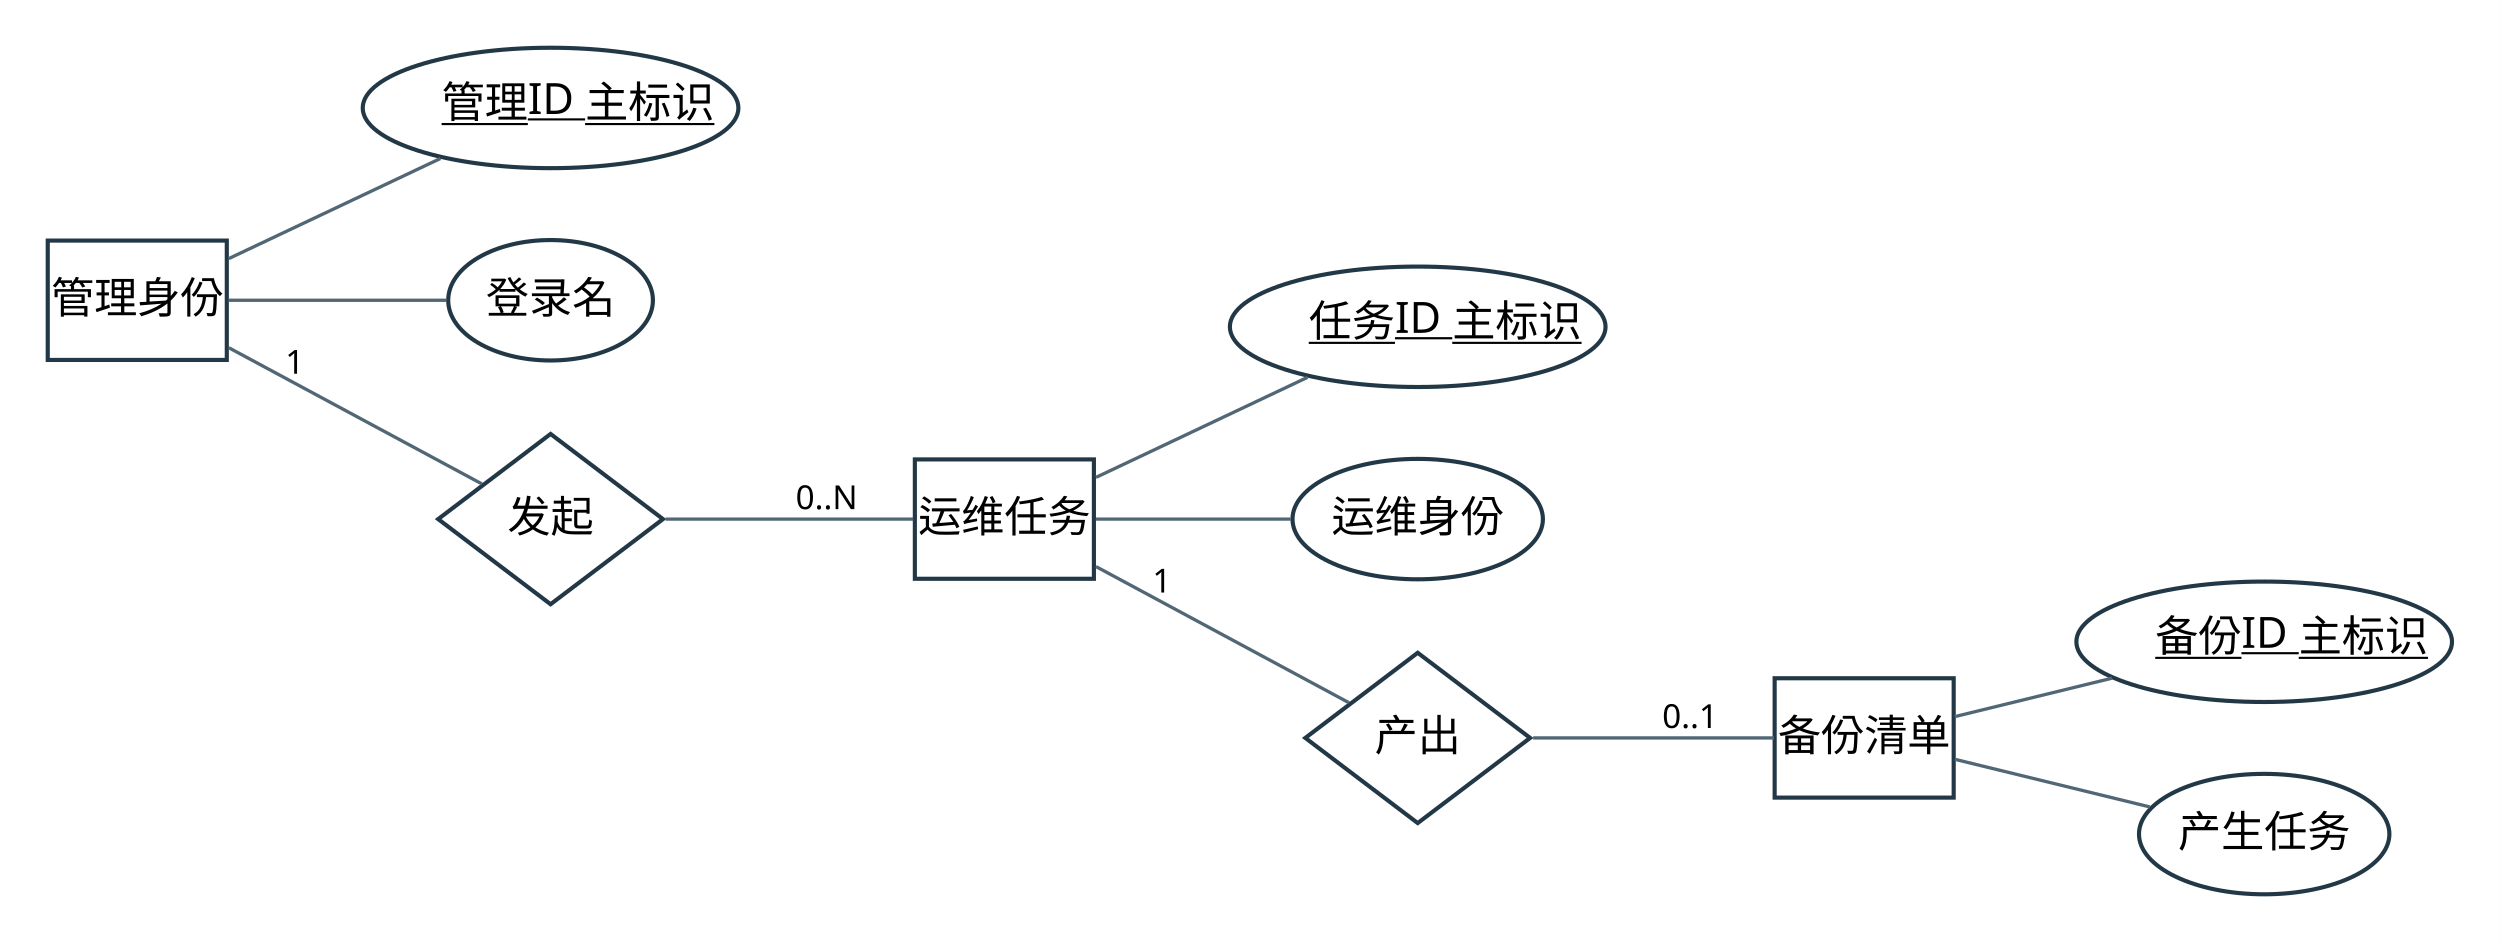
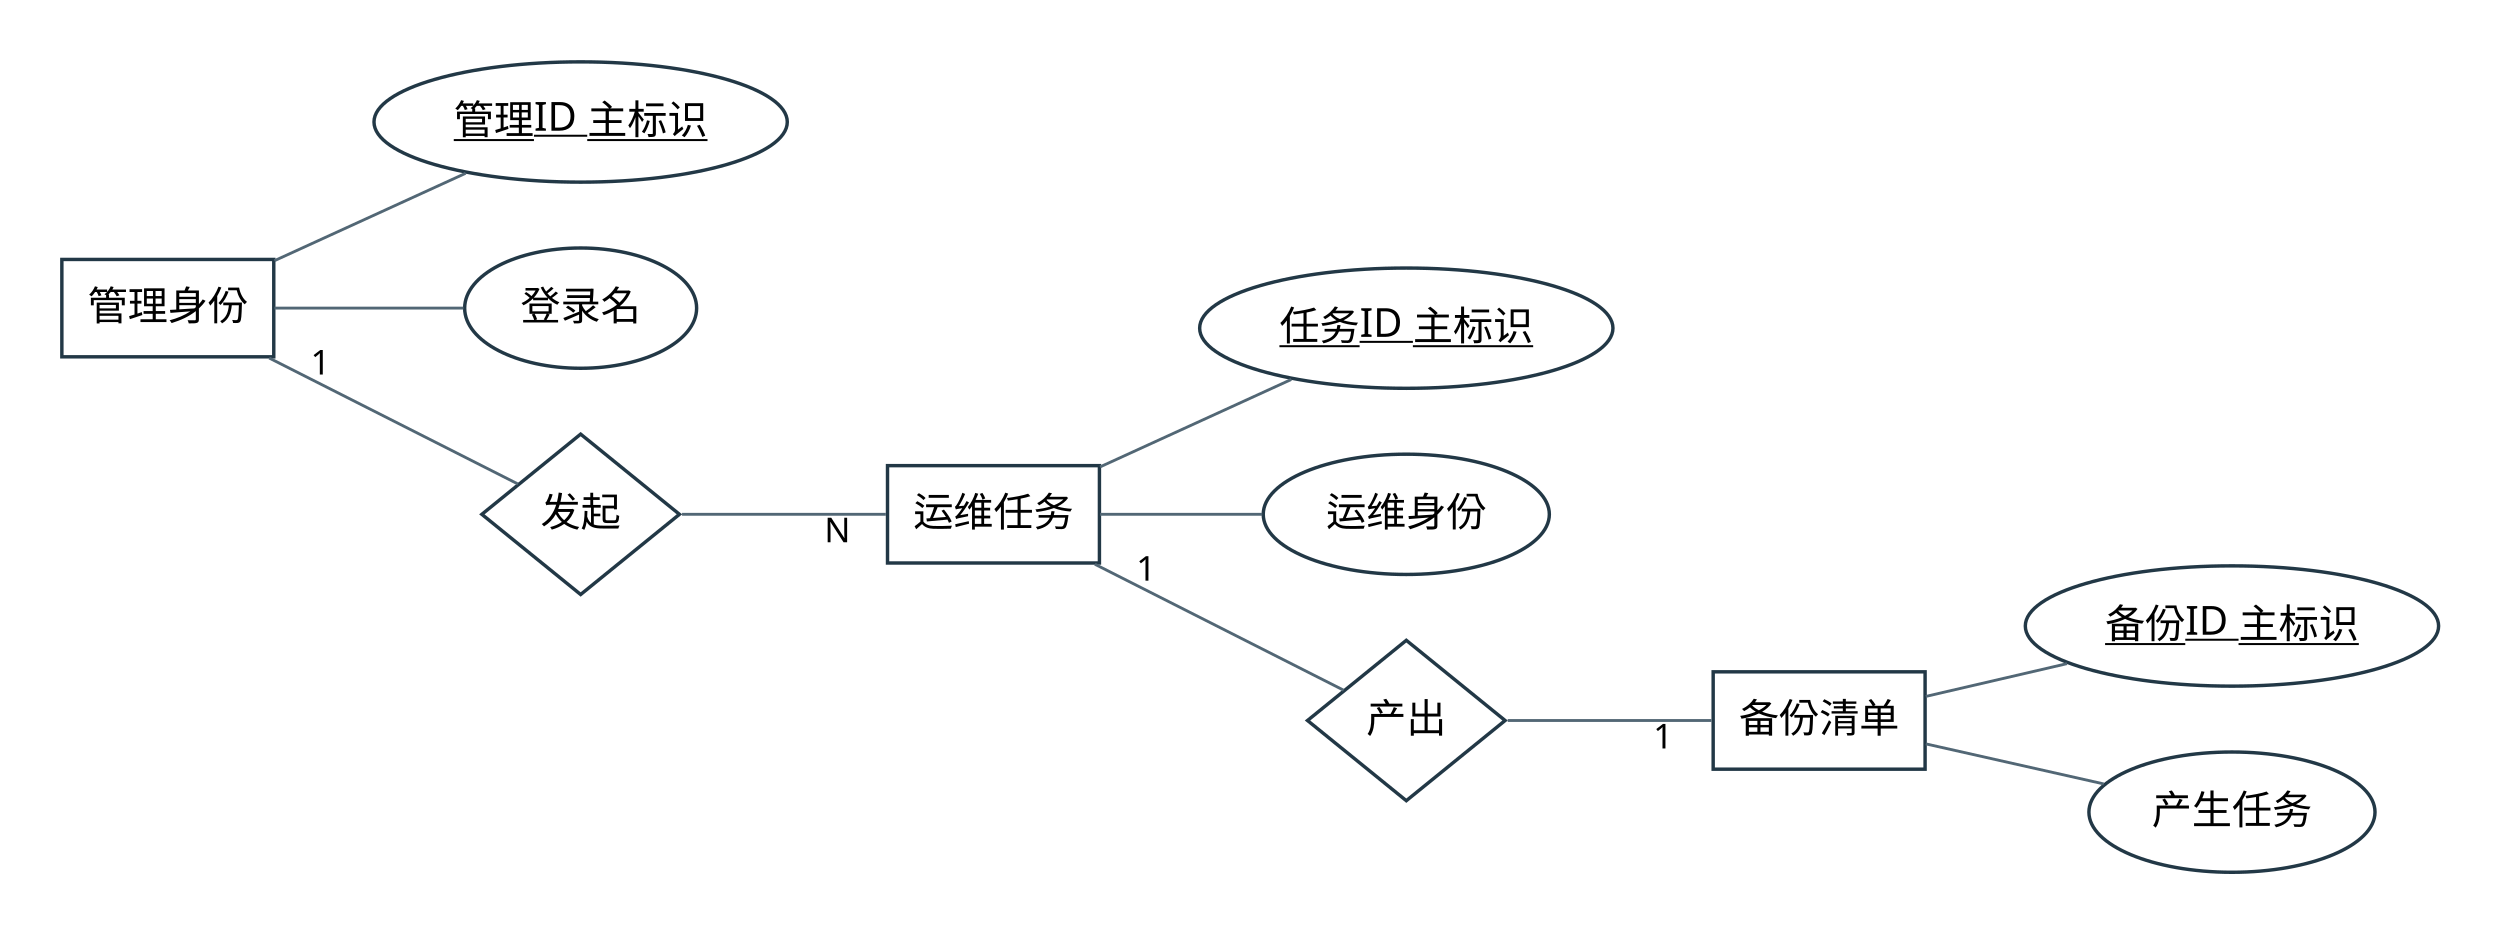
- <svg xmlns="http://www.w3.org/2000/svg" width="754pt" height="284pt" viewBox="0.00 0.00 754.00 284.00">
-   <g id="graph0" class="graph" transform="scale(1 1) rotate(0) translate(14.4 269.72)">
-     <polygon fill="white" stroke="none" points="-14.4,14.4 -14.4,-269.72 739.53,-269.72 739.53,14.4 -14.4,14.4" />
+ <svg xmlns="http://www.w3.org/2000/svg" width="873pt" height="326pt" viewBox="0.00 0.00 873.00 326.00">
+   <g id="graph0" class="graph" transform="scale(1 1) rotate(0) translate(21.6 304.6)">
+     <polygon fill="white" stroke="none" points="-21.6,21.6 -21.6,-304.6 851.56,-304.6 851.56,21.6 -21.6,21.6" />
    <g id="node1" class="node">
-       <polygon fill="white" stroke="#223846" stroke-width="1.25" points="54,-197.16 0,-197.16 0,-161.16 54,-161.16 54,-197.16" />
-       <text xml:space="preserve" text-anchor="middle" x="27" y="-175.26" font-family="Microsoft YaHei" font-size="13.00">管理身份</text>
+       <polygon fill="white" stroke="#223846" stroke-width="1.2" points="74,-214 0,-214 0,-180 74,-180 74,-214" />
+       <text xml:space="preserve" text-anchor="middle" x="37" y="-192.8" font-family="Microsoft YaHei" font-size="14.00">管理身份</text>
    </g>
    <g id="node4" class="node">
-       <ellipse fill="white" stroke="#223846" stroke-width="1.25" cx="151.65" cy="-237.16" rx="56.65" ry="18.16" />
-       <text xml:space="preserve" text-anchor="start" x="118.79" y="-234.26" font-family="Microsoft YaHei" text-decoration="underline" font-size="13.00">管理ID 主标识</text>
+       <ellipse fill="white" stroke="#223846" stroke-width="1.2" cx="181.16" cy="-262" rx="72.16" ry="21" />
+       <text text-decoration="underline" xml:space="preserve" text-anchor="middle" x="181.16" y="-257.8" font-family="Microsoft YaHei" font-size="14.00">管理ID 主标识</text>
    </g>
    <g id="edge1" class="edge">
-       <path fill="none" stroke="#526775" d="M54.61,-191.74C73.35,-200.61 98.54,-212.52 118.42,-221.92" />
+       <path fill="none" stroke="#526775" d="M74.24,-213.57C94.64,-222.9 120.13,-234.55 140.99,-244.09" />
    </g>
    <g id="node5" class="node">
-       <ellipse fill="white" stroke="#223846" stroke-width="1.25" cx="151.65" cy="-179.16" rx="30.87" ry="18.16" />
-       <text xml:space="preserve" text-anchor="middle" x="151.65" y="-175.26" font-family="Microsoft YaHei" font-size="13.00">登录名</text>
+       <ellipse fill="white" stroke="#223846" stroke-width="1.2" cx="181.16" cy="-197" rx="40.5" ry="21" />
+       <text xml:space="preserve" text-anchor="middle" x="181.16" y="-192.8" font-family="Microsoft YaHei" font-size="14.00">登录名</text>
    </g>
    <g id="edge2" class="edge">
-       <path fill="none" stroke="#526775" d="M54.61,-179.16C73.92,-179.16 100.07,-179.16 120.2,-179.16" />
+       <path fill="none" stroke="#526775" d="M74.24,-197C94.4,-197 119.51,-197 140.23,-197" />
    </g>
    <g id="node10" class="node">
-       <polygon fill="white" stroke="#223846" stroke-width="1.25" points="151.65,-138.84 117.75,-113.16 151.65,-87.48 185.55,-113.16 151.65,-138.84" />
-       <text xml:space="preserve" text-anchor="middle" x="151.65" y="-109.26" font-family="Microsoft YaHei" font-size="13.00">发起</text>
+       <polygon fill="white" stroke="#223846" stroke-width="1.2" points="181.16,-153 146.66,-125 181.16,-97 215.66,-125 181.16,-153" />
+       <text xml:space="preserve" text-anchor="middle" x="181.16" y="-120.8" font-family="Microsoft YaHei" font-size="14.00">发起</text>
    </g>
    <g id="edge7" class="edge">
-       <path fill="none" stroke="#526775" d="M54.61,-164.84C77.58,-152.48 110.24,-134.91 130.93,-123.77" />
-       <text xml:space="preserve" text-anchor="middle" x="74.5" y="-157.01" font-family="Microsoft YaHei" font-size="10.00">1</text>
+       <path fill="none" stroke="#526775" d="M72.41,-179.57C99.53,-165.84 136.45,-147.14 159.27,-135.58" />
+       <text xml:space="preserve" text-anchor="middle" x="90.28" y="-173.82" font-family="Microsoft YaHei" font-size="12.00">1</text>
    </g>
    <g id="node2" class="node">
-       <polygon fill="white" stroke="#223846" stroke-width="1.25" points="315.52,-131.16 261.52,-131.16 261.52,-95.16 315.52,-95.16 315.52,-131.16" />
-       <text xml:space="preserve" text-anchor="middle" x="288.52" y="-109.26" font-family="Microsoft YaHei" font-size="13.00">运维任务</text>
+       <polygon fill="white" stroke="#223846" stroke-width="1.2" points="362.32,-142 288.32,-142 288.32,-108 362.32,-108 362.32,-142" />
+       <text xml:space="preserve" text-anchor="middle" x="325.32" y="-120.8" font-family="Microsoft YaHei" font-size="14.00">运维任务</text>
    </g>
    <g id="node6" class="node">
-       <ellipse fill="white" stroke="#223846" stroke-width="1.25" cx="413.18" cy="-171.16" rx="56.65" ry="18.16" />
-       <text xml:space="preserve" text-anchor="start" x="380.32" y="-168.26" font-family="Microsoft YaHei" text-decoration="underline" font-size="13.00">任务ID 主标识</text>
+       <ellipse fill="white" stroke="#223846" stroke-width="1.2" cx="469.48" cy="-190" rx="72.16" ry="21" />
+       <text text-decoration="underline" xml:space="preserve" text-anchor="middle" x="469.48" y="-185.8" font-family="Microsoft YaHei" font-size="14.00">任务ID 主标识</text>
    </g>
    <g id="edge3" class="edge">
-       <path fill="none" stroke="#526775" d="M316.14,-125.74C334.88,-134.61 360.07,-146.52 379.95,-155.92" />
+       <path fill="none" stroke="#526775" d="M362.56,-141.57C382.96,-150.9 408.45,-162.55 429.31,-172.09" />
    </g>
    <g id="node7" class="node">
-       <ellipse fill="white" stroke="#223846" stroke-width="1.25" cx="413.18" cy="-113.16" rx="37.76" ry="18.16" />
-       <text xml:space="preserve" text-anchor="middle" x="413.18" y="-109.26" font-family="Microsoft YaHei" font-size="13.00">运维身份</text>
+       <ellipse fill="white" stroke="#223846" stroke-width="1.2" cx="469.48" cy="-125" rx="49.95" ry="21" />
+       <text xml:space="preserve" text-anchor="middle" x="469.48" y="-120.8" font-family="Microsoft YaHei" font-size="14.00">运维身份</text>
    </g>
    <g id="edge4" class="edge">
-       <path fill="none" stroke="#526775" d="M316.14,-113.16C333.33,-113.16 355.95,-113.16 374.91,-113.16" />
+       <path fill="none" stroke="#526775" d="M362.56,-125C379.75,-125 400.56,-125 419.16,-125" />
    </g>
    <g id="node11" class="node">
-       <polygon fill="white" stroke="#223846" stroke-width="1.25" points="413.18,-72.84 379.28,-47.16 413.18,-21.48 447.08,-47.16 413.18,-72.84" />
-       <text xml:space="preserve" text-anchor="middle" x="413.18" y="-43.26" font-family="Microsoft YaHei" font-size="13.00">产出</text>
+       <polygon fill="white" stroke="#223846" stroke-width="1.2" points="469.48,-81 434.98,-53 469.48,-25 503.98,-53 469.48,-81" />
+       <text xml:space="preserve" text-anchor="middle" x="469.48" y="-48.8" font-family="Microsoft YaHei" font-size="14.00">产出</text>
    </g>
    <g id="edge9" class="edge">
-       <path fill="none" stroke="#526775" d="M316.14,-98.84C339.11,-86.48 371.76,-68.91 392.46,-57.77" />
-       <text xml:space="preserve" text-anchor="middle" x="336.02" y="-91.01" font-family="Microsoft YaHei" font-size="10.00">1</text>
+       <path fill="none" stroke="#526775" d="M360.73,-107.57C387.85,-93.84 424.77,-75.14 447.59,-63.58" />
+       <text xml:space="preserve" text-anchor="middle" x="378.6" y="-101.82" font-family="Microsoft YaHei" font-size="12.00">1</text>
    </g>
    <g id="node3" class="node">
-       <polygon fill="white" stroke="#223846" stroke-width="1.25" points="574.83,-65.16 520.83,-65.16 520.83,-29.16 574.83,-29.16 574.83,-65.16" />
-       <text xml:space="preserve" text-anchor="middle" x="547.83" y="-43.26" font-family="Microsoft YaHei" font-size="13.00">备份清单</text>
+       <polygon fill="white" stroke="#223846" stroke-width="1.2" points="650.64,-70 576.64,-70 576.64,-36 650.64,-36 650.64,-70" />
+       <text xml:space="preserve" text-anchor="middle" x="613.64" y="-48.8" font-family="Microsoft YaHei" font-size="14.00">备份清单</text>
    </g>
    <g id="node8" class="node">
-       <ellipse fill="white" stroke="#223846" stroke-width="1.25" cx="668.48" cy="-76.16" rx="56.65" ry="18.16" />
-       <text xml:space="preserve" text-anchor="start" x="635.62" y="-73.26" font-family="Microsoft YaHei" text-decoration="underline" font-size="13.00">备份ID 主标识</text>
+       <ellipse fill="white" stroke="#223846" stroke-width="1.2" cx="757.8" cy="-86" rx="72.16" ry="21" />
+       <text text-decoration="underline" xml:space="preserve" text-anchor="middle" x="757.8" y="-81.8" font-family="Microsoft YaHei" font-size="14.00">备份ID 主标识</text>
    </g>
    <g id="edge5" class="edge">
-       <path fill="none" stroke="#526775" d="M575.16,-53.59C589.09,-57 606.57,-61.27 622.57,-65.18" />
+       <path fill="none" stroke="#526775" d="M650.88,-61.41C665.85,-64.89 683.56,-69 700.17,-72.85" />
    </g>
    <g id="node9" class="node">
-       <ellipse fill="white" stroke="#223846" stroke-width="1.25" cx="668.48" cy="-18.16" rx="37.76" ry="18.16" />
-       <text xml:space="preserve" text-anchor="middle" x="668.48" y="-14.26" font-family="Microsoft YaHei" font-size="13.00">产生任务</text>
+       <ellipse fill="white" stroke="#223846" stroke-width="1.2" cx="757.8" cy="-21" rx="49.95" ry="21" />
+       <text xml:space="preserve" text-anchor="middle" x="757.8" y="-16.8" font-family="Microsoft YaHei" font-size="14.00">产生任务</text>
    </g>
    <g id="edge6" class="edge">
-       <path fill="none" stroke="#526775" d="M575.16,-40.72C592.5,-36.48 615.36,-30.9 633.99,-26.34" />
+       <path fill="none" stroke="#526775" d="M650.88,-44.84C669.8,-40.58 693.09,-35.34 713.02,-30.85" />
    </g>
    <g id="edge8" class="edge">
-       <path fill="none" stroke="#526775" d="M186.34,-113.16C209.43,-113.16 239.64,-113.16 261.02,-113.16" />
-       <text xml:space="preserve" text-anchor="middle" x="234.91" y="-116.16" font-family="Microsoft YaHei" font-size="10.00">0..N</text>
+       <path fill="none" stroke="#526775" d="M216.57,-125C238.1,-125 265.81,-125 287.74,-125" />
+       <text xml:space="preserve" text-anchor="middle" x="270.82" y="-115.24" font-family="Microsoft YaHei" font-size="12.00">N</text>
    </g>
    <g id="edge10" class="edge">
-       <path fill="none" stroke="#526775" d="M447.99,-47.16C470.56,-47.16 499.8,-47.16 520.61,-47.16" />
-       <text xml:space="preserve" text-anchor="middle" x="495.33" y="-50.16" font-family="Microsoft YaHei" font-size="10.00">0..1</text>
+       <path fill="none" stroke="#526775" d="M504.89,-53C526.42,-53 554.13,-53 576.06,-53" />
+       <text xml:space="preserve" text-anchor="middle" x="559.14" y="-43.24" font-family="Microsoft YaHei" font-size="12.00">1</text>
    </g>
  </g>
</svg>
